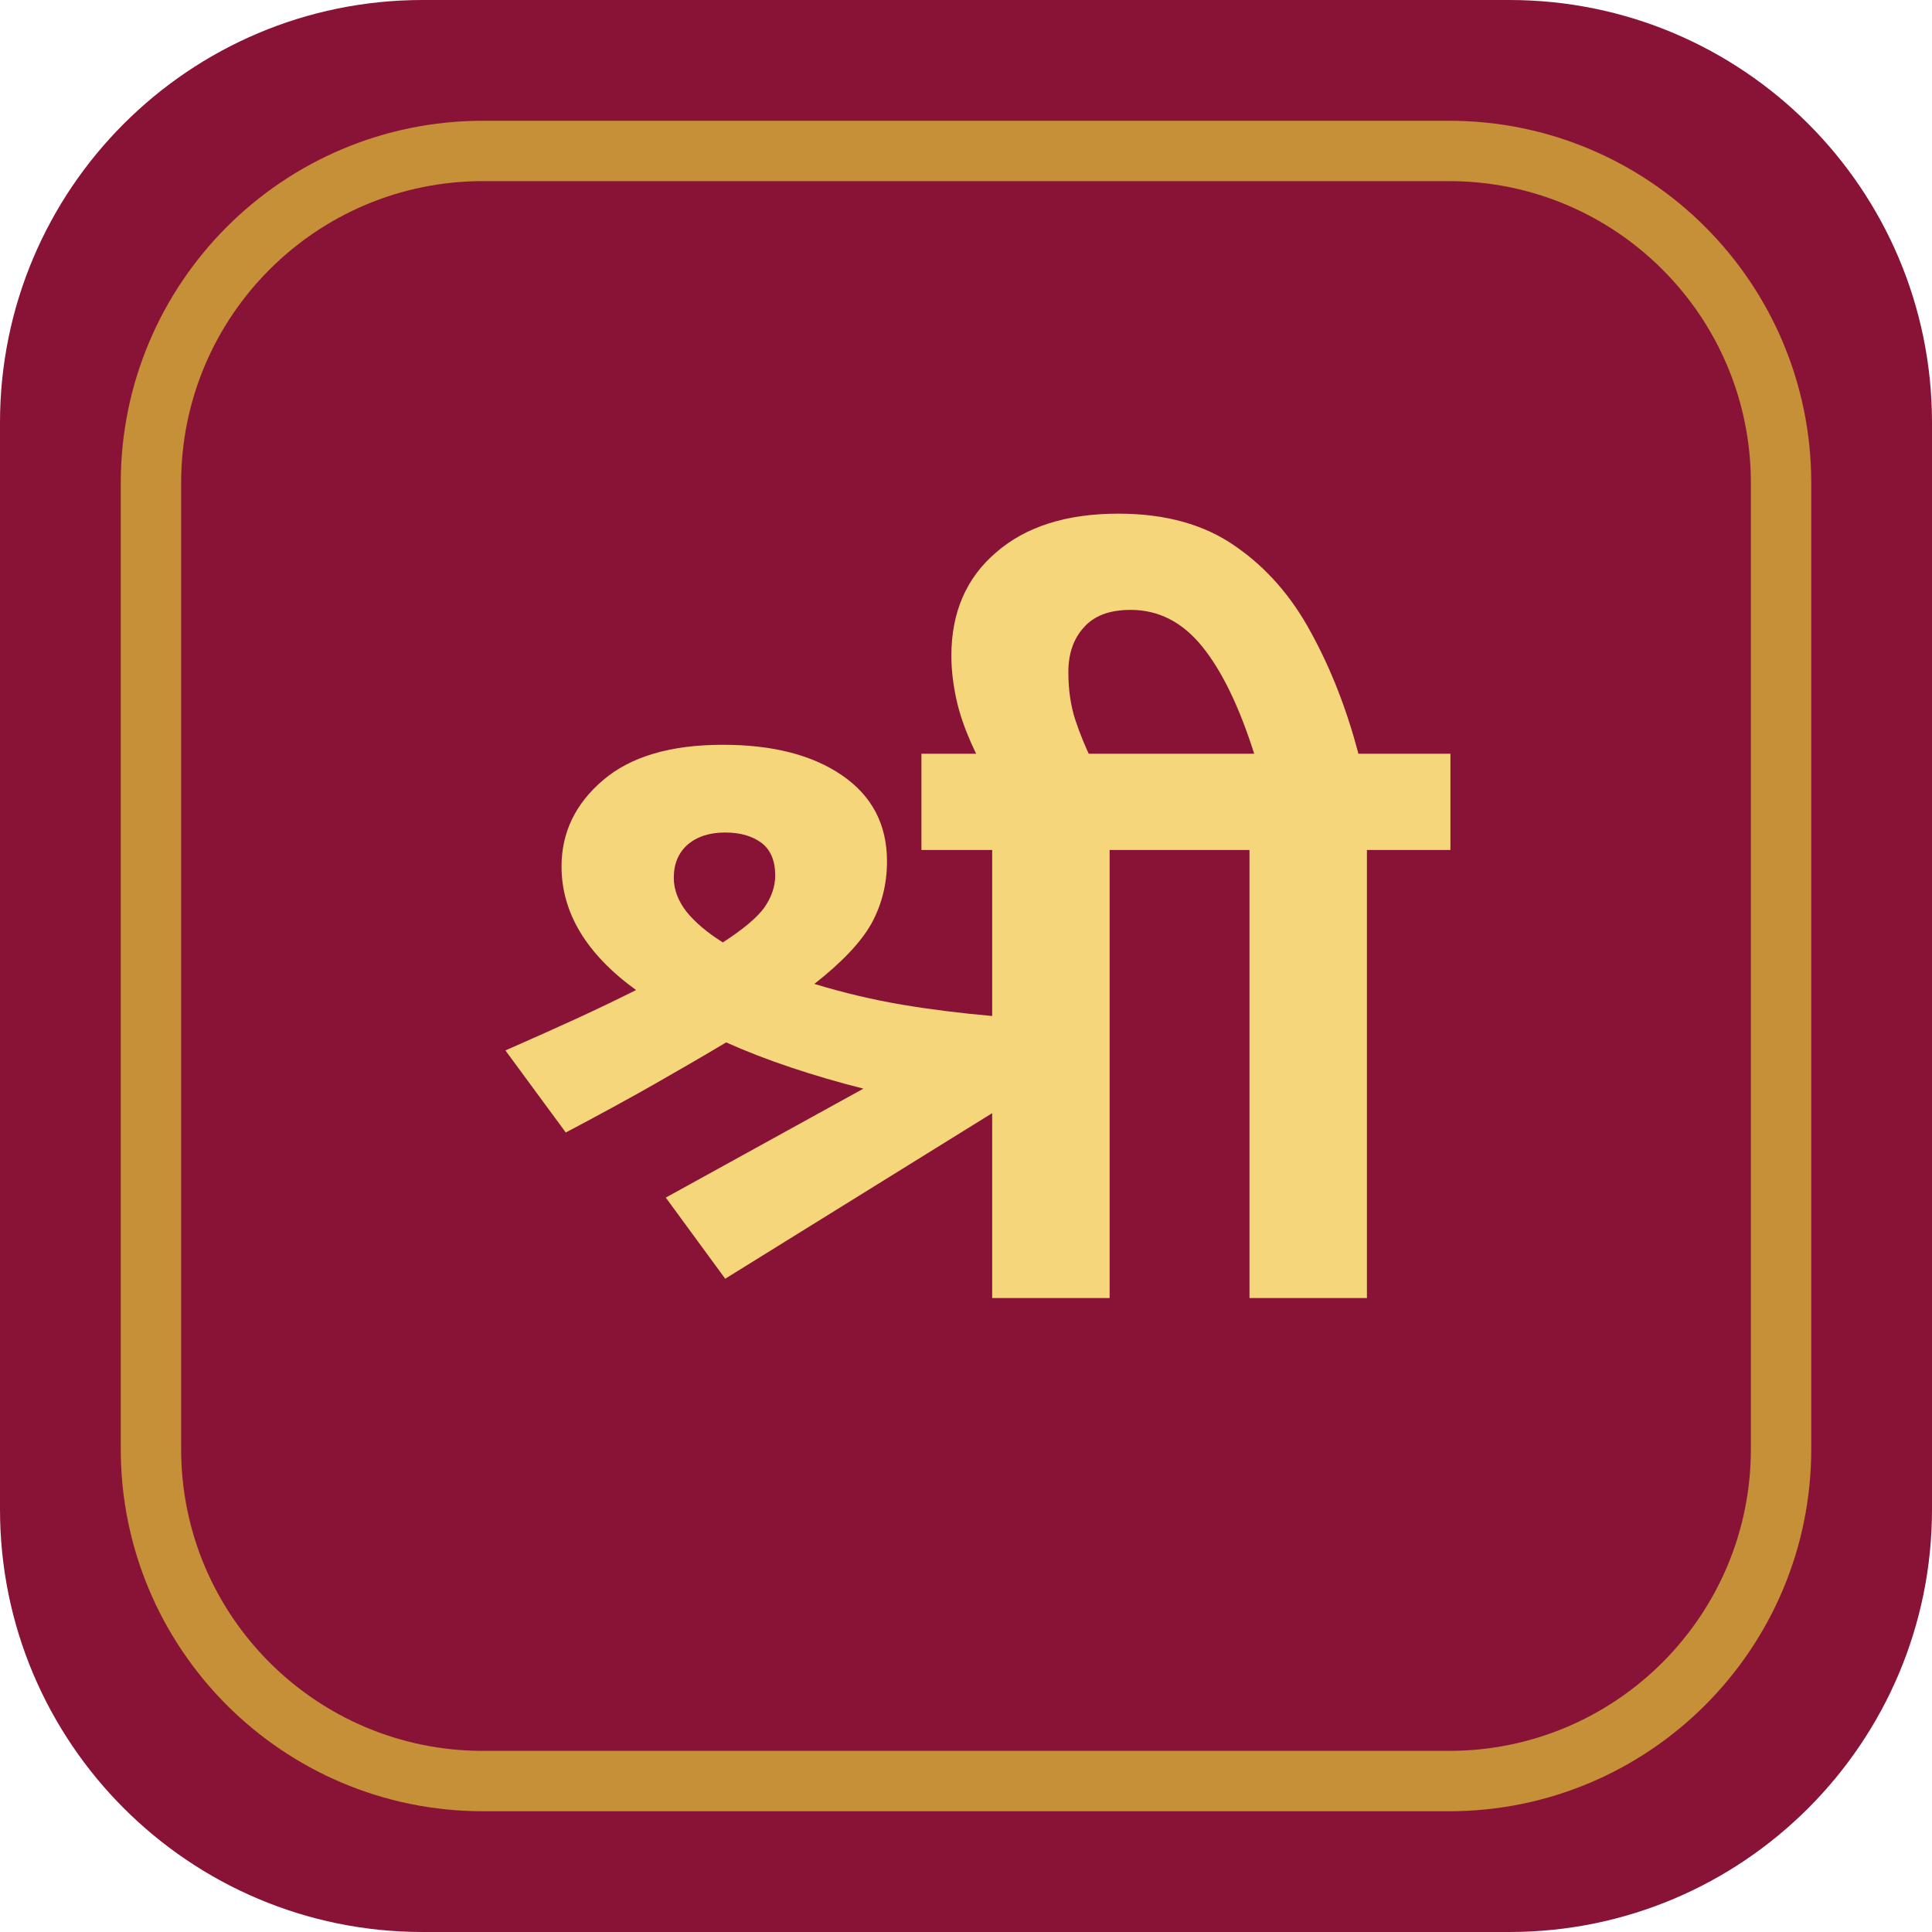
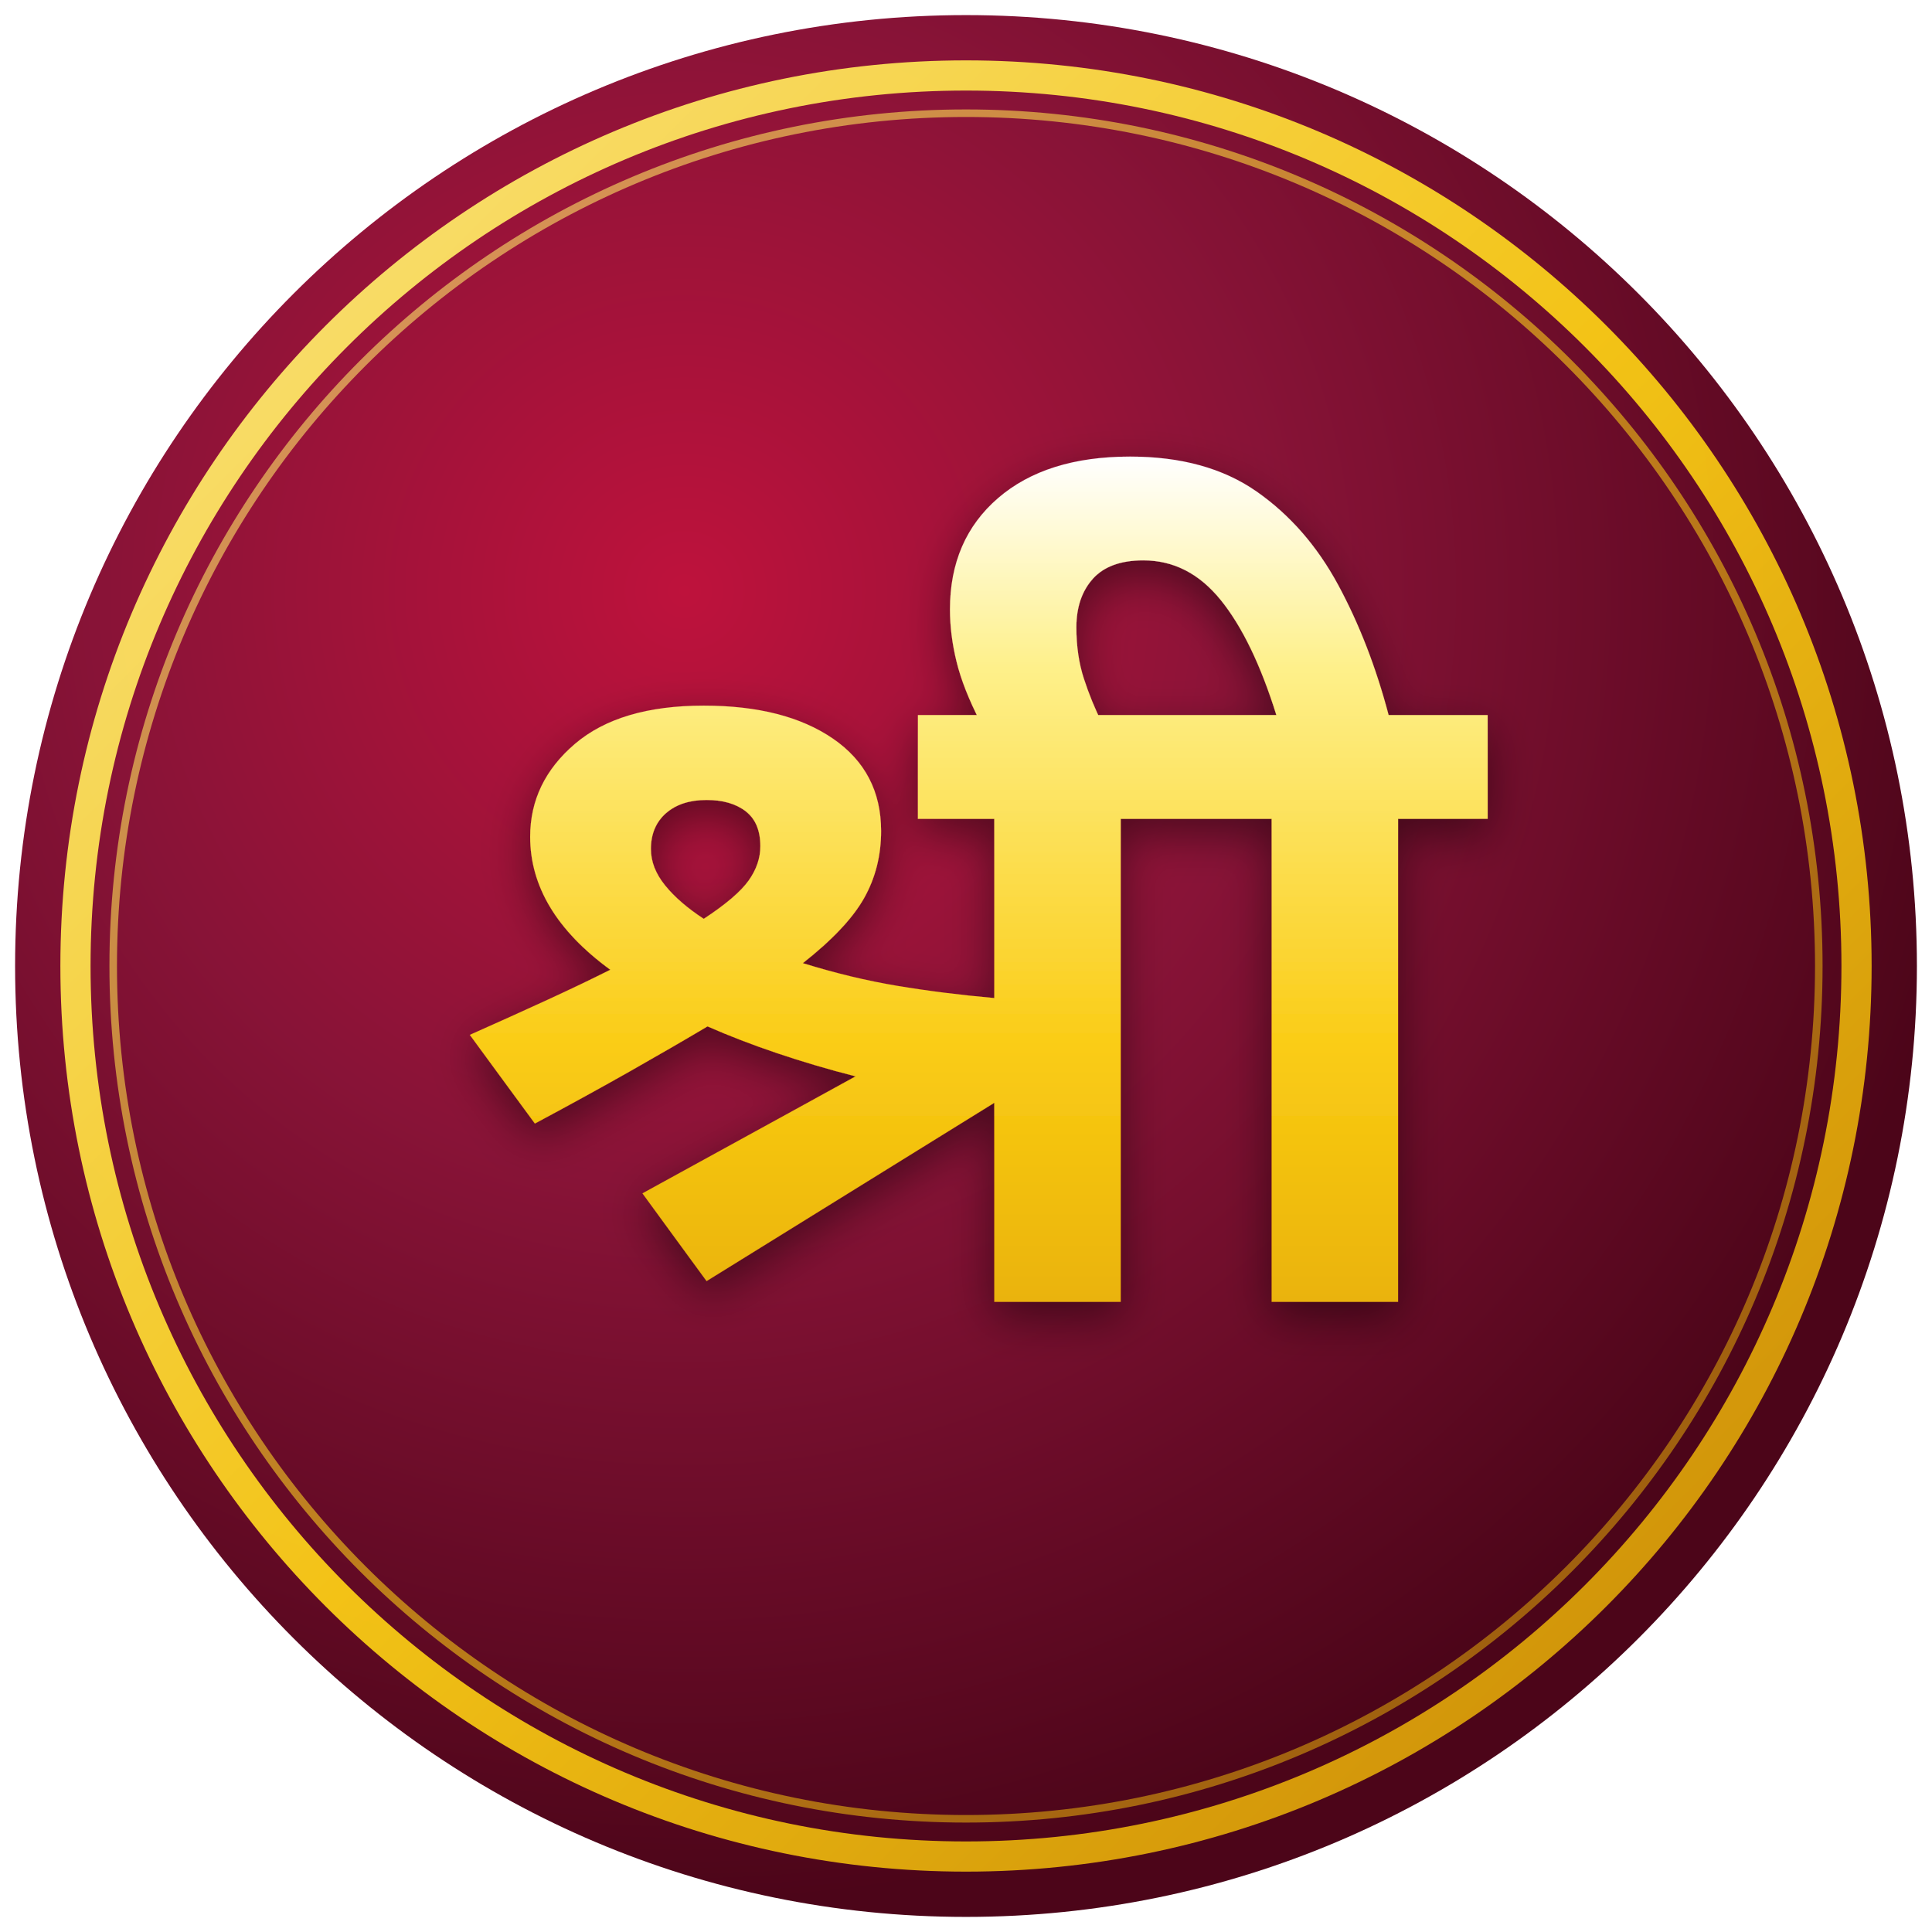
- <svg xmlns="http://www.w3.org/2000/svg" viewBox="0 0 64 64">
-   <rect width="64" height="64" rx="14" fill="#881337" />
-   <rect x="5" y="5" width="54" height="54" rx="11" fill="none" stroke="#d4af37" stroke-width="2" opacity="0.8" />
-   <text x="32" y="43" font-family="Georgia, 'Nirmala UI', 'Mangal', 'Noto Sans Devanagari', serif" font-size="29" font-weight="bold" fill="#f5d67b" text-anchor="middle">श्री</text>
+ <svg xmlns="http://www.w3.org/2000/svg" viewBox="0 0 512 512" width="512" height="512">
+   <defs>
+     <radialGradient id="bg" cx="35%" cy="30%" r="70%">
+       <stop offset="0%" stop-color="#be123c" />
+       <stop offset="45%" stop-color="#881337" />
+       <stop offset="100%" stop-color="#4c0519" />
+     </radialGradient>
+     <linearGradient id="goldRing" x1="0%" y1="0%" x2="100%" y2="100%">
+       <stop offset="0%" stop-color="#fef08a" />
+       <stop offset="50%" stop-color="#facc15" />
+       <stop offset="100%" stop-color="#ca8a04" />
+     </linearGradient>
+     <linearGradient id="goldText" x1="0%" y1="0%" x2="0%" y2="100%">
+       <stop offset="0%" stop-color="#ffffff" />
+       <stop offset="25%" stop-color="#fef08a" />
+       <stop offset="70%" stop-color="#facc15" />
+       <stop offset="100%" stop-color="#eab308" />
+     </linearGradient>
+     <filter id="shadow" x="-10%" y="-10%" width="120%" height="120%">
+       <feDropShadow dx="0" dy="4" stdDeviation="6" flood-color="#000000" flood-opacity="0.45" />
+     </filter>
+   </defs>
+   <circle cx="256" cy="256" r="252" fill="url(#bg)" />
+   <circle cx="256" cy="256" r="236" fill="none" stroke="url(#goldRing)" stroke-width="8" opacity="0.95" />
+   <circle cx="256" cy="256" r="226" fill="none" stroke="url(#goldRing)" stroke-width="2" opacity="0.6" />
+   <text x="256" y="345" font-family="'Nirmala UI', 'Mangal', 'Noto Sans Devanagari', 'Yashomudra', 'Arial', sans-serif" font-size="250" font-weight="bold" fill="url(#goldText)" text-anchor="middle" filter="url(#shadow)">श्री</text>
</svg>
